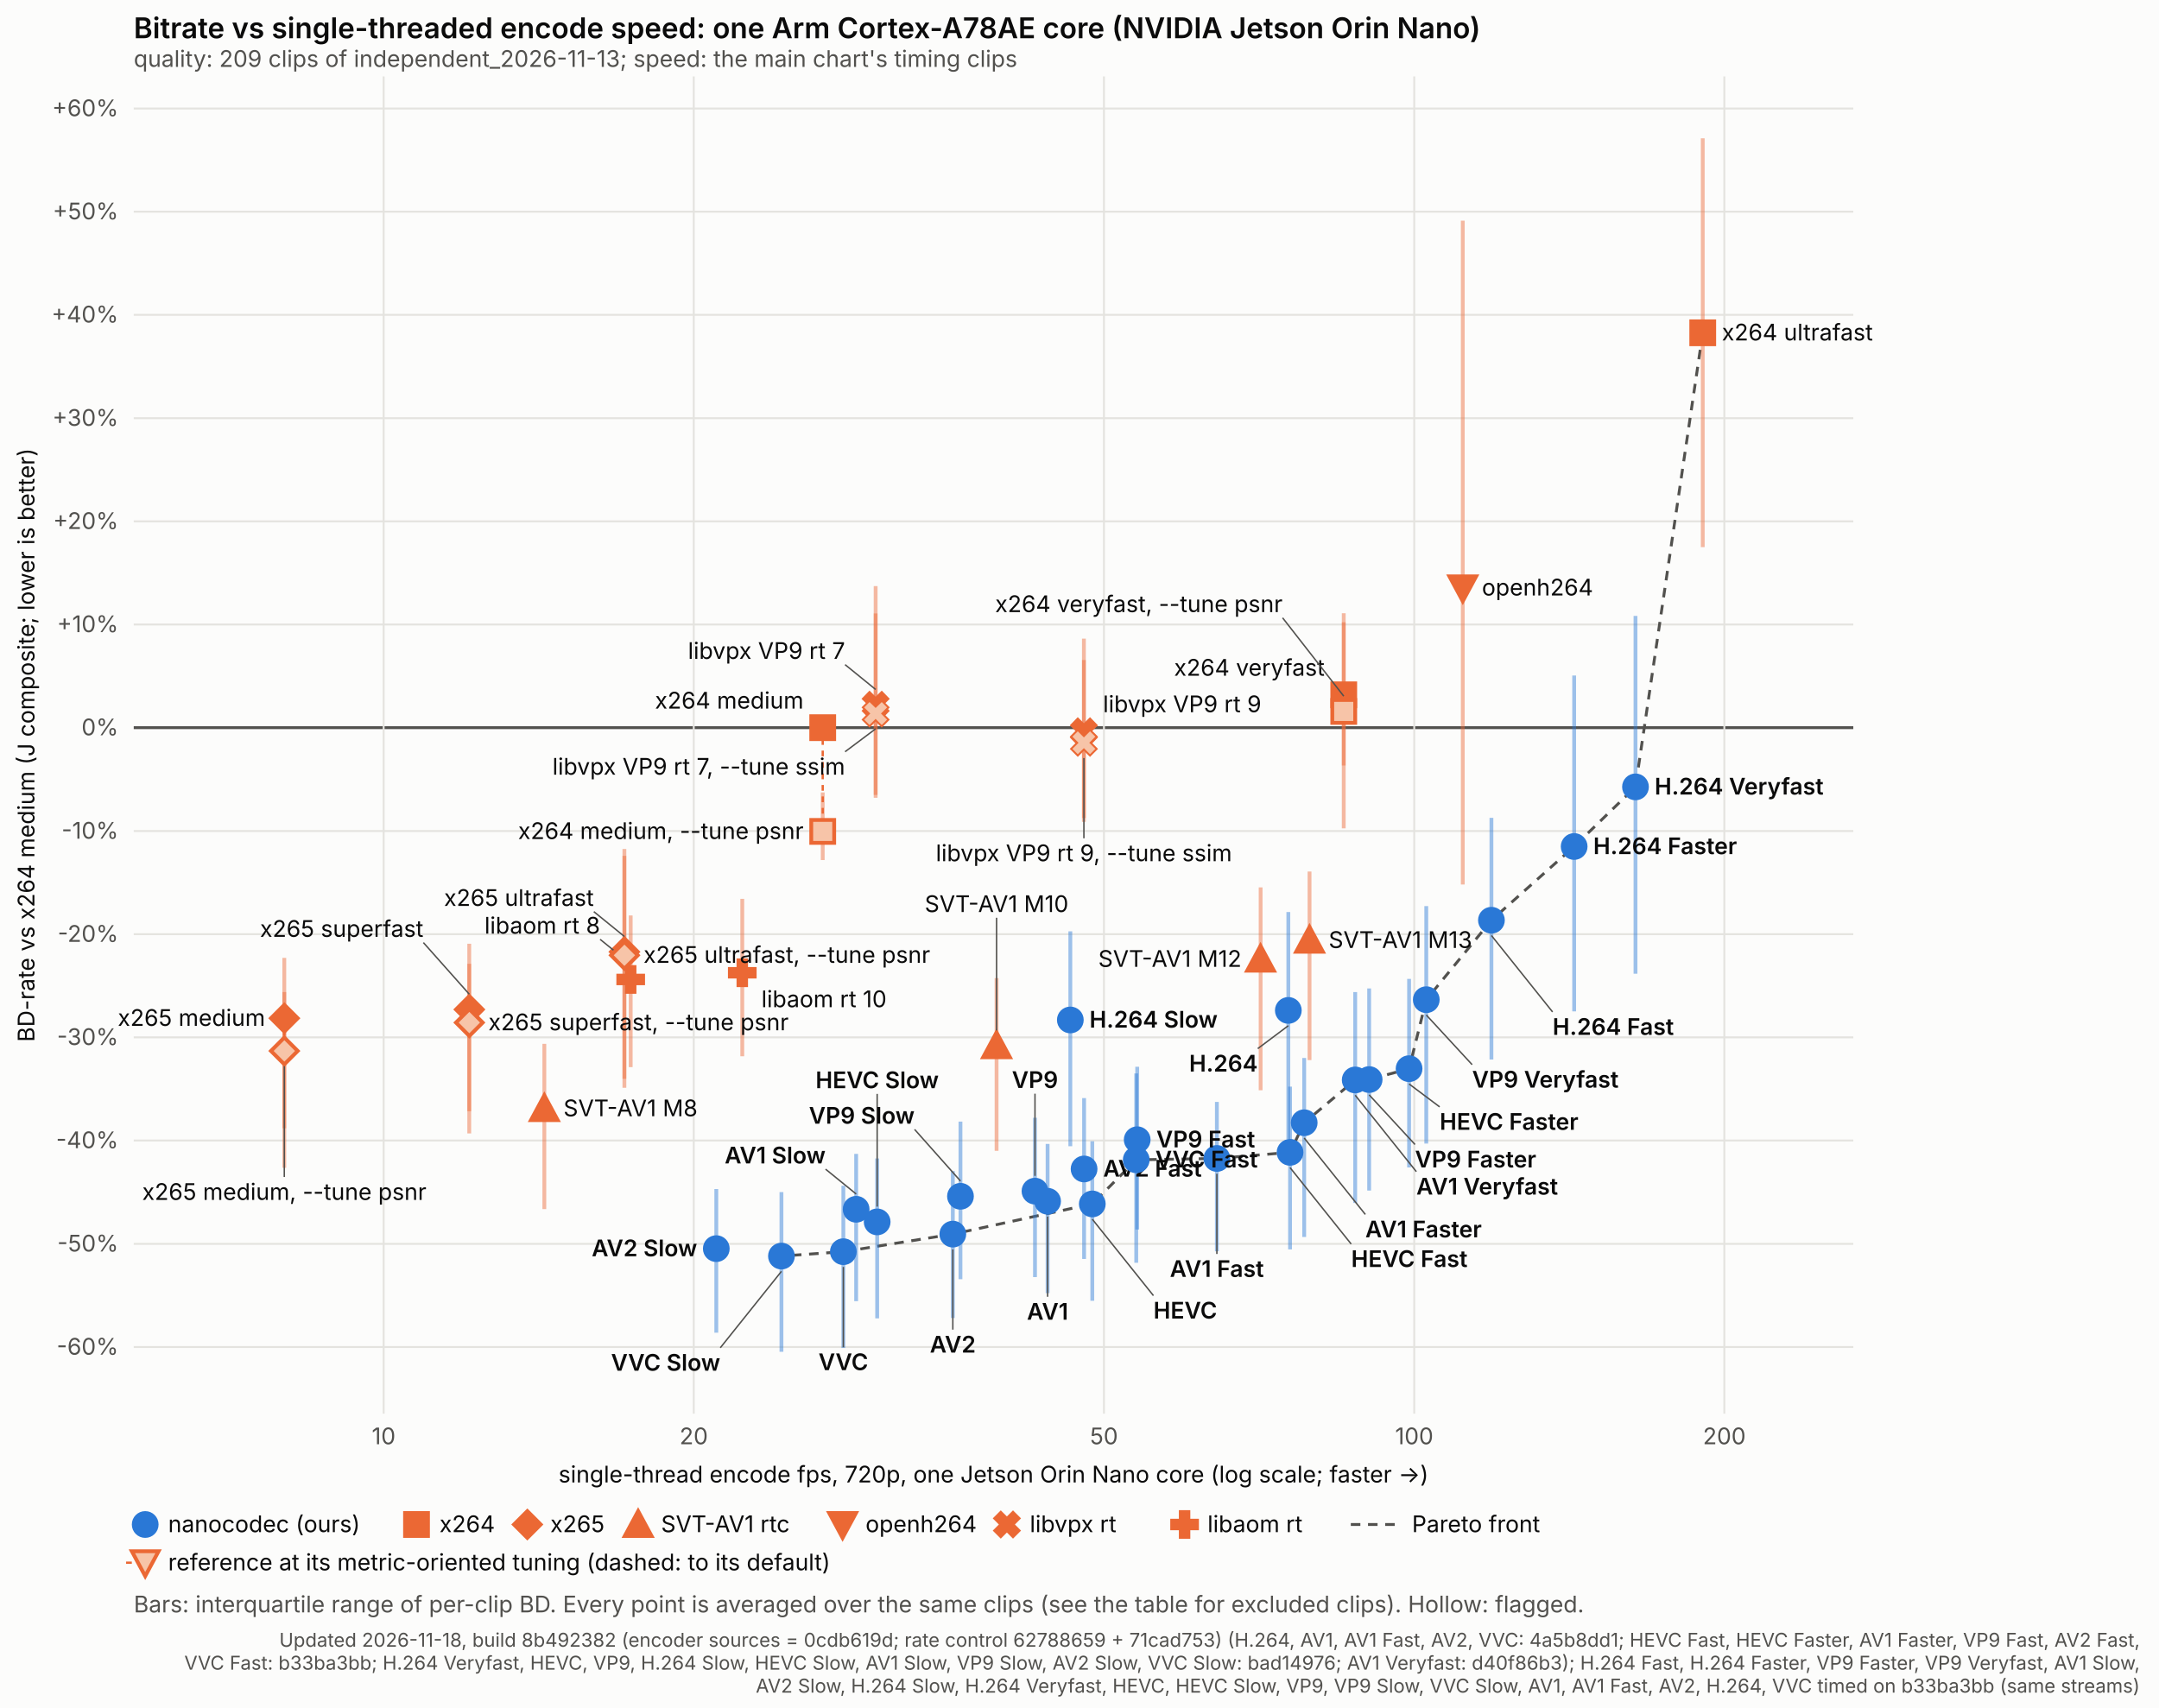
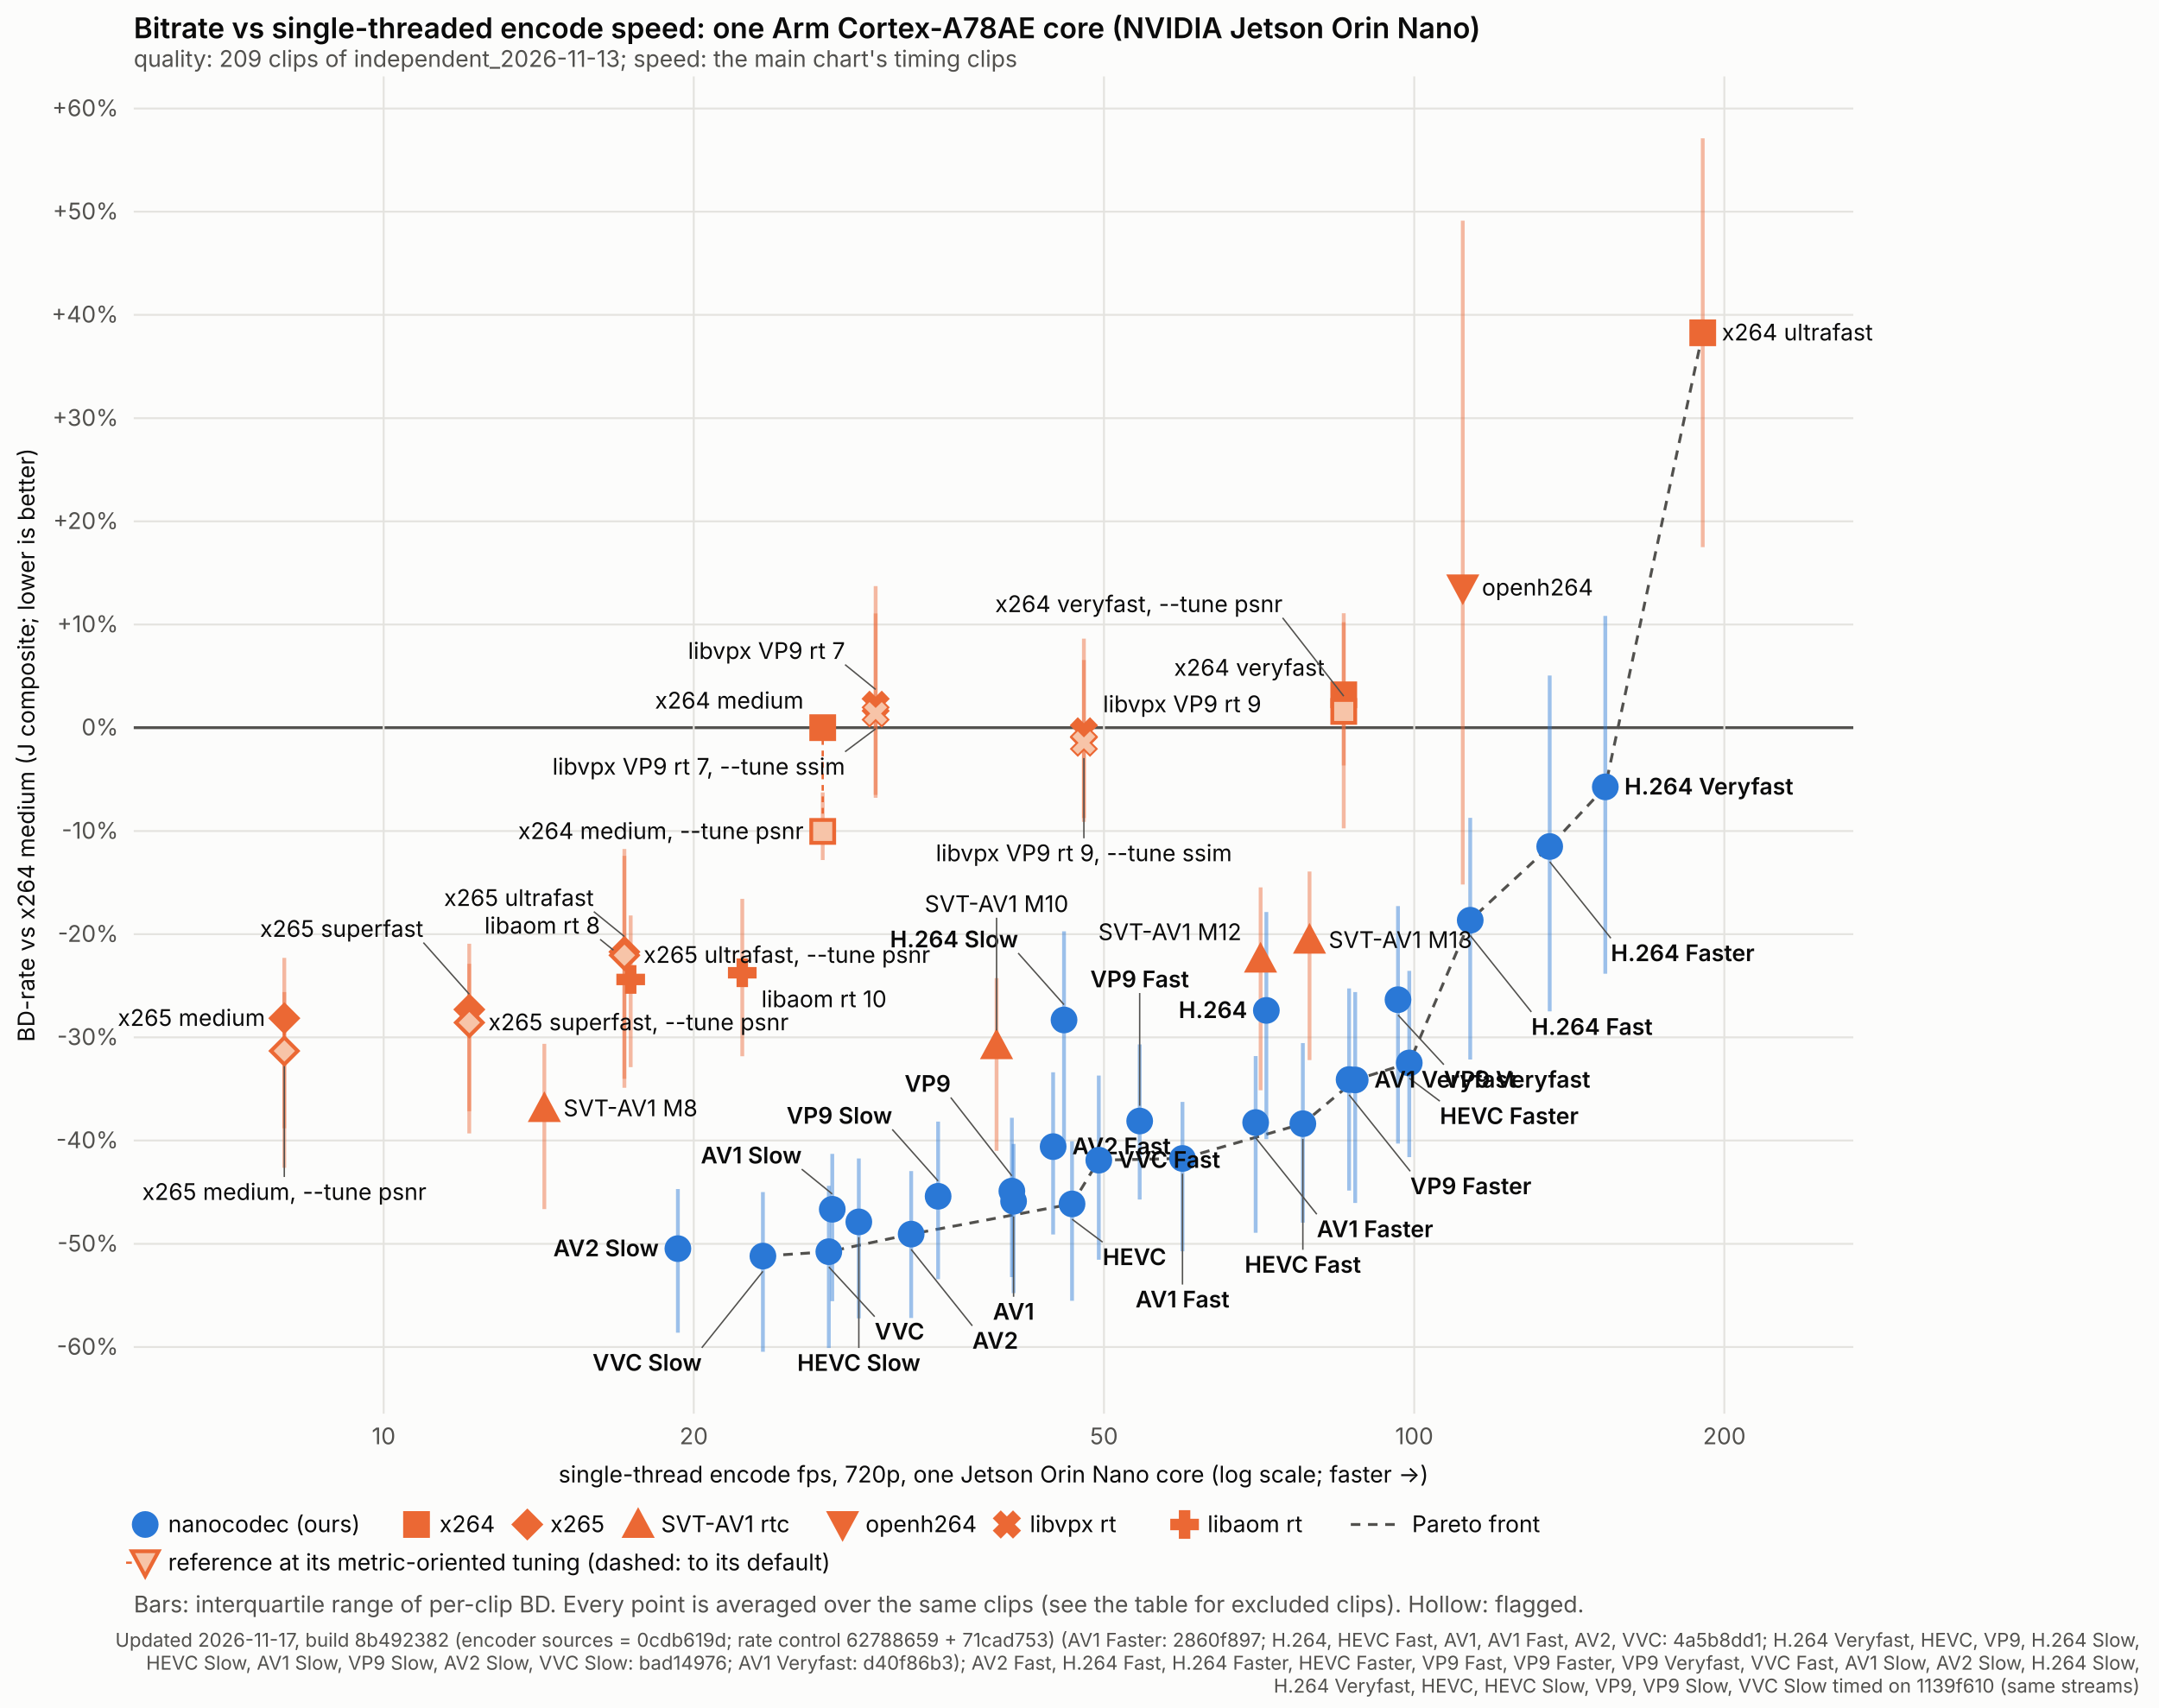
<svg xmlns="http://www.w3.org/2000/svg" viewBox="0 0 1130 894" width="1130" height="894" font-family="system-ui, -apple-system, Segoe UI, sans-serif" font-size="12">
  <rect width="1130" height="894" fill="#fcfcfb" />
  <text x="70" y="20" font-size="15" font-weight="600" fill="#0b0b0b">Bitrate vs single-threaded encode speed: one Arm Cortex-A78AE core (NVIDIA Jetson Orin Nano)</text>
  <text x="70" y="35" fill="#52514e">quality: 209 clips of independent_2026-11-13; speed: the main chart's timing clips</text>
  <line x1="70" x2="970" y1="705.1" y2="705.1" stroke="#e4e3df" stroke-width="1" />
  <text x="62" y="709.1" text-anchor="end" fill="#52514e">-60%</text>
  <line x1="70" x2="970" y1="651.1" y2="651.1" stroke="#e4e3df" stroke-width="1" />
  <text x="62" y="655.1" text-anchor="end" fill="#52514e">-50%</text>
  <line x1="70" x2="970" y1="597.0" y2="597.0" stroke="#e4e3df" stroke-width="1" />
  <text x="62" y="601.0" text-anchor="end" fill="#52514e">-40%</text>
  <line x1="70" x2="970" y1="543.0" y2="543.0" stroke="#e4e3df" stroke-width="1" />
  <text x="62" y="547.0" text-anchor="end" fill="#52514e">-30%</text>
  <line x1="70" x2="970" y1="489.0" y2="489.0" stroke="#e4e3df" stroke-width="1" />
  <text x="62" y="493.0" text-anchor="end" fill="#52514e">-20%</text>
  <line x1="70" x2="970" y1="435.0" y2="435.0" stroke="#e4e3df" stroke-width="1" />
  <text x="62" y="439.0" text-anchor="end" fill="#52514e">-10%</text>
  <line x1="70" x2="970" y1="380.9" y2="380.9" stroke="#52514e" stroke-width="1.5" />
  <text x="62" y="384.9" text-anchor="end" fill="#52514e">0%</text>
  <line x1="70" x2="970" y1="326.9" y2="326.9" stroke="#e4e3df" stroke-width="1" />
  <text x="62" y="330.9" text-anchor="end" fill="#52514e">+10%</text>
  <line x1="70" x2="970" y1="272.9" y2="272.9" stroke="#e4e3df" stroke-width="1" />
  <text x="62" y="276.9" text-anchor="end" fill="#52514e">+20%</text>
  <line x1="70" x2="970" y1="218.9" y2="218.9" stroke="#e4e3df" stroke-width="1" />
  <text x="62" y="222.9" text-anchor="end" fill="#52514e">+30%</text>
  <line x1="70" x2="970" y1="164.8" y2="164.8" stroke="#e4e3df" stroke-width="1" />
  <text x="62" y="168.8" text-anchor="end" fill="#52514e">+40%</text>
  <line x1="70" x2="970" y1="110.8" y2="110.8" stroke="#e4e3df" stroke-width="1" />
  <text x="62" y="114.8" text-anchor="end" fill="#52514e">+50%</text>
  <line x1="70" x2="970" y1="56.8" y2="56.8" stroke="#e4e3df" stroke-width="1" />
  <text x="62" y="60.8" text-anchor="end" fill="#52514e">+60%</text>
  <line x1="200.8" x2="200.8" y1="40" y2="740" stroke="#e4e3df" />
  <text x="200.8" y="756" text-anchor="middle" fill="#52514e">10</text>
  <line x1="363.1" x2="363.1" y1="40" y2="740" stroke="#e4e3df" />
  <text x="363.1" y="756" text-anchor="middle" fill="#52514e">20</text>
  <line x1="577.8" x2="577.8" y1="40" y2="740" stroke="#e4e3df" />
  <text x="577.8" y="756" text-anchor="middle" fill="#52514e">50</text>
  <line x1="740.2" x2="740.2" y1="40" y2="740" stroke="#e4e3df" />
  <text x="740.2" y="756" text-anchor="middle" fill="#52514e">100</text>
  <line x1="902.5" x2="902.5" y1="40" y2="740" stroke="#e4e3df" />
  <text x="902.5" y="756" text-anchor="middle" fill="#52514e">200</text>
  <text x="520.0" y="776" text-anchor="middle" fill="#0b0b0b">single-thread encode fps, 720p, one Jetson Orin Nano core (log scale; faster →)</text>
  <text transform="translate(18,390.0) rotate(-90)" text-anchor="middle" fill="#0b0b0b">BD-rate vs x264 medium (J composite; lower is better)</text>
-   <polyline points="891.2,174.2 856.0,411.9 823.9,443.1 780.6,481.7 746.5,523.3 737.5,559.4 716.6,565.1 709.3,565.3 682.6,587.7 675.2,603.2 636.9,606.4 594.7,607.1 571.7,630.2 498.7,646.0 441.4,655.2 409.0,657.5" fill="none" stroke="#52514e" stroke-width="1.5" stroke-dasharray="5 4" />
+   <polyline points="891.2,174.2 840.2,411.9 811.1,443.1 769.5,481.7 737.6,556.4 709.3,565.3 681.9,588.2 618.9,606.4 575.1,607.3 561.1,630.2 476.9,646.0 433.8,655.2 399.3,657.5" fill="none" stroke="#52514e" stroke-width="1.5" stroke-dasharray="5 4" />
  <line x1="703.3" y1="363.7" x2="703.3" y2="372.4" stroke="#eb6834" stroke-width="1.2" stroke-dasharray="3 3" />
  <line x1="430.6" y1="380.9" x2="430.6" y2="435.2" stroke="#eb6834" stroke-width="1.2" stroke-dasharray="3 3" />
  <line x1="326.8" y1="498.2" x2="326.8" y2="500.0" stroke="#eb6834" stroke-width="1.2" stroke-dasharray="3 3" />
  <line x1="245.6" y1="528.4" x2="245.6" y2="535.3" stroke="#eb6834" stroke-width="1.2" stroke-dasharray="3 3" />
  <line x1="148.8" y1="533.0" x2="148.8" y2="550.1" stroke="#eb6834" stroke-width="1.2" stroke-dasharray="3 3" />
  <line x1="458.3" y1="368.9" x2="458.3" y2="373.5" stroke="#eb6834" stroke-width="1.2" stroke-dasharray="3 3" />
  <line x1="567.3" y1="382.8" x2="567.3" y2="388.8" stroke="#eb6834" stroke-width="1.2" stroke-dasharray="3 3" />
  <line x1="430.6" x2="430.6" y1="380.9" y2="380.9" stroke="#eb6834" stroke-opacity="0.45" stroke-width="2" />
-   <line x1="560.2" x2="560.2" y1="600.0" y2="487.5" stroke="#2a78d6" stroke-opacity="0.45" stroke-width="2" />
-   <line x1="674.3" x2="674.3" y1="596.3" y2="477.4" stroke="#2a78d6" stroke-opacity="0.45" stroke-width="2" />
-   <line x1="780.6" x2="780.6" y1="554.6" y2="428.1" stroke="#2a78d6" stroke-opacity="0.45" stroke-width="2" />
-   <line x1="823.9" x2="823.9" y1="529.4" y2="353.6" stroke="#2a78d6" stroke-opacity="0.45" stroke-width="2" />
-   <line x1="856.0" x2="856.0" y1="509.7" y2="322.4" stroke="#2a78d6" stroke-opacity="0.45" stroke-width="2" />
-   <line x1="459.1" x2="459.1" y1="690.1" y2="606.4" stroke="#2a78d6" stroke-opacity="0.45" stroke-width="2" />
-   <line x1="571.7" x2="571.7" y1="680.9" y2="597.4" stroke="#2a78d6" stroke-opacity="0.45" stroke-width="2" />
-   <line x1="675.2" x2="675.2" y1="654.0" y2="568.8" stroke="#2a78d6" stroke-opacity="0.45" stroke-width="2" />
-   <line x1="737.5" x2="737.5" y1="611.1" y2="512.4" stroke="#2a78d6" stroke-opacity="0.45" stroke-width="2" />
-   <line x1="448.1" x2="448.1" y1="681.1" y2="604.0" stroke="#2a78d6" stroke-opacity="0.45" stroke-width="2" />
-   <line x1="548.3" x2="548.3" y1="676.9" y2="598.8" stroke="#2a78d6" stroke-opacity="0.45" stroke-width="2" />
-   <line x1="636.9" x2="636.9" y1="655.0" y2="576.8" stroke="#2a78d6" stroke-opacity="0.45" stroke-width="2" />
-   <line x1="682.6" x2="682.6" y1="647.5" y2="553.8" stroke="#2a78d6" stroke-opacity="0.45" stroke-width="2" />
+   <line x1="556.9" x2="556.9" y1="600.0" y2="487.5" stroke="#2a78d6" stroke-opacity="0.45" stroke-width="2" />
+   <line x1="662.8" x2="662.8" y1="596.3" y2="477.4" stroke="#2a78d6" stroke-opacity="0.45" stroke-width="2" />
+   <line x1="769.5" x2="769.5" y1="554.6" y2="428.1" stroke="#2a78d6" stroke-opacity="0.45" stroke-width="2" />
+   <line x1="811.1" x2="811.1" y1="529.4" y2="353.6" stroke="#2a78d6" stroke-opacity="0.45" stroke-width="2" />
+   <line x1="840.2" x2="840.2" y1="509.7" y2="322.4" stroke="#2a78d6" stroke-opacity="0.45" stroke-width="2" />
+   <line x1="449.5" x2="449.5" y1="690.1" y2="606.4" stroke="#2a78d6" stroke-opacity="0.45" stroke-width="2" />
+   <line x1="561.1" x2="561.1" y1="680.9" y2="597.4" stroke="#2a78d6" stroke-opacity="0.45" stroke-width="2" />
+   <line x1="681.9" x2="681.9" y1="640.0" y2="546.0" stroke="#2a78d6" stroke-opacity="0.45" stroke-width="2" />
+   <line x1="737.6" x2="737.6" y1="605.7" y2="508.2" stroke="#2a78d6" stroke-opacity="0.45" stroke-width="2" />
+   <line x1="435.6" x2="435.6" y1="681.1" y2="604.0" stroke="#2a78d6" stroke-opacity="0.45" stroke-width="2" />
+   <line x1="530.5" x2="530.5" y1="676.9" y2="598.8" stroke="#2a78d6" stroke-opacity="0.45" stroke-width="2" />
+   <line x1="618.9" x2="618.9" y1="655.0" y2="576.8" stroke="#2a78d6" stroke-opacity="0.45" stroke-width="2" />
+   <line x1="657.2" x2="657.2" y1="645.3" y2="552.8" stroke="#2a78d6" stroke-opacity="0.45" stroke-width="2" />
  <line x1="709.3" x2="709.3" y1="629.7" y2="519.3" stroke="#2a78d6" stroke-opacity="0.45" stroke-width="2" />
-   <line x1="502.7" x2="502.7" y1="669.6" y2="587.1" stroke="#2a78d6" stroke-opacity="0.45" stroke-width="2" />
-   <line x1="541.7" x2="541.7" y1="668.5" y2="585.1" stroke="#2a78d6" stroke-opacity="0.45" stroke-width="2" />
-   <line x1="595.2" x2="595.2" y1="643.6" y2="558.4" stroke="#2a78d6" stroke-opacity="0.45" stroke-width="2" />
-   <line x1="716.6" x2="716.6" y1="623.2" y2="517.4" stroke="#2a78d6" stroke-opacity="0.45" stroke-width="2" />
-   <line x1="746.5" x2="746.5" y1="598.6" y2="474.3" stroke="#2a78d6" stroke-opacity="0.45" stroke-width="2" />
-   <line x1="374.9" x2="374.9" y1="697.6" y2="622.4" stroke="#2a78d6" stroke-opacity="0.45" stroke-width="2" />
-   <line x1="498.7" x2="498.7" y1="689.9" y2="613.0" stroke="#2a78d6" stroke-opacity="0.45" stroke-width="2" />
-   <line x1="567.4" x2="567.4" y1="659.0" y2="574.8" stroke="#2a78d6" stroke-opacity="0.45" stroke-width="2" />
-   <line x1="409.0" x2="409.0" y1="707.6" y2="624.0" stroke="#2a78d6" stroke-opacity="0.45" stroke-width="2" />
-   <line x1="441.4" x2="441.4" y1="705.6" y2="620.7" stroke="#2a78d6" stroke-opacity="0.45" stroke-width="2" />
-   <line x1="594.7" x2="594.7" y1="661.0" y2="561.9" stroke="#2a78d6" stroke-opacity="0.45" stroke-width="2" />
+   <line x1="491.0" x2="491.0" y1="669.6" y2="587.1" stroke="#2a78d6" stroke-opacity="0.45" stroke-width="2" />
+   <line x1="529.6" x2="529.6" y1="668.5" y2="585.1" stroke="#2a78d6" stroke-opacity="0.45" stroke-width="2" />
+   <line x1="596.5" x2="596.5" y1="627.9" y2="546.7" stroke="#2a78d6" stroke-opacity="0.45" stroke-width="2" />
+   <line x1="706.1" x2="706.1" y1="623.2" y2="517.4" stroke="#2a78d6" stroke-opacity="0.45" stroke-width="2" />
+   <line x1="731.7" x2="731.7" y1="598.6" y2="474.3" stroke="#2a78d6" stroke-opacity="0.45" stroke-width="2" />
+   <line x1="354.8" x2="354.8" y1="697.6" y2="622.4" stroke="#2a78d6" stroke-opacity="0.45" stroke-width="2" />
+   <line x1="476.9" x2="476.9" y1="689.9" y2="613.0" stroke="#2a78d6" stroke-opacity="0.45" stroke-width="2" />
+   <line x1="551.2" x2="551.2" y1="646.2" y2="561.3" stroke="#2a78d6" stroke-opacity="0.45" stroke-width="2" />
+   <line x1="399.3" x2="399.3" y1="707.6" y2="624.0" stroke="#2a78d6" stroke-opacity="0.45" stroke-width="2" />
+   <line x1="433.8" x2="433.8" y1="705.6" y2="620.7" stroke="#2a78d6" stroke-opacity="0.45" stroke-width="2" />
+   <line x1="575.1" x2="575.1" y1="659.4" y2="563.0" stroke="#2a78d6" stroke-opacity="0.45" stroke-width="2" />
  <line x1="765.6" x2="765.6" y1="463.0" y2="115.5" stroke="#eb6834" stroke-opacity="0.45" stroke-width="2" />
  <line x1="891.2" x2="891.2" y1="286.4" y2="72.4" stroke="#eb6834" stroke-opacity="0.45" stroke-width="2" />
  <line x1="703.3" x2="703.3" y1="400.7" y2="325.7" stroke="#eb6834" stroke-opacity="0.45" stroke-width="2" />
  <line x1="326.8" x2="326.8" y1="564.7" y2="444.4" stroke="#eb6834" stroke-opacity="0.45" stroke-width="2" />
  <line x1="245.6" x2="245.6" y1="581.7" y2="494.0" stroke="#eb6834" stroke-opacity="0.45" stroke-width="2" />
  <line x1="148.8" x2="148.8" y1="590.6" y2="501.4" stroke="#eb6834" stroke-opacity="0.45" stroke-width="2" />
  <line x1="284.9" x2="284.9" y1="632.9" y2="546.4" stroke="#eb6834" stroke-opacity="0.45" stroke-width="2" />
  <line x1="521.6" x2="521.6" y1="602.4" y2="512.0" stroke="#eb6834" stroke-opacity="0.45" stroke-width="2" />
  <line x1="659.8" x2="659.8" y1="570.7" y2="464.5" stroke="#eb6834" stroke-opacity="0.45" stroke-width="2" />
  <line x1="685.4" x2="685.4" y1="554.9" y2="456.2" stroke="#eb6834" stroke-opacity="0.45" stroke-width="2" />
  <line x1="458.3" x2="458.3" y1="417.6" y2="306.8" stroke="#eb6834" stroke-opacity="0.45" stroke-width="2" />
  <line x1="567.3" x2="567.3" y1="428.2" y2="334.3" stroke="#eb6834" stroke-opacity="0.45" stroke-width="2" />
  <line x1="330.1" x2="330.1" y1="558.6" y2="479.2" stroke="#eb6834" stroke-opacity="0.45" stroke-width="2" />
  <line x1="388.5" x2="388.5" y1="552.9" y2="470.5" stroke="#eb6834" stroke-opacity="0.45" stroke-width="2" />
  <line x1="703.3" x2="703.3" y1="433.6" y2="321.0" stroke="#eb6834" stroke-opacity="0.45" stroke-width="2" />
  <line x1="430.6" x2="430.6" y1="450.2" y2="414.8" stroke="#eb6834" stroke-opacity="0.45" stroke-width="2" />
  <line x1="326.8" x2="326.8" y1="569.4" y2="448.0" stroke="#eb6834" stroke-opacity="0.45" stroke-width="2" />
  <line x1="245.6" x2="245.6" y1="593.3" y2="504.5" stroke="#eb6834" stroke-opacity="0.45" stroke-width="2" />
  <line x1="148.8" x2="148.8" y1="611.3" y2="519.3" stroke="#eb6834" stroke-opacity="0.45" stroke-width="2" />
  <line x1="458.3" x2="458.3" y1="416.1" y2="321.1" stroke="#eb6834" stroke-opacity="0.45" stroke-width="2" />
  <line x1="567.3" x2="567.3" y1="430.2" y2="345.5" stroke="#eb6834" stroke-opacity="0.45" stroke-width="2" />
  <g>
    <rect x="424.6" y="374.9" width="12" height="12" fill="#eb6834" stroke="#eb6834" stroke-width="2" />
  </g>
  <text x="420.6" y="370.9" text-anchor="end" fill="#0b0b0b">x264 medium</text>
  <g>
-     <circle cx="560.2" cy="533.9" r="6" fill="#2a78d6" stroke="#2a78d6" stroke-width="2" />
-   </g>
-   <text x="570.2" y="537.9" text-anchor="start" fill="#0b0b0b" font-weight="600">H.264 Slow</text>
-   <g>
-     <circle cx="674.3" cy="528.9" r="6" fill="#2a78d6" stroke="#2a78d6" stroke-width="2" />
-   </g>
-   <line x1="674.3" y1="536.9" x2="658.3" y2="548.9" stroke="#52514e" stroke-width="0.75" />
-   <text x="658.3" y="560.9" text-anchor="end" fill="#0b0b0b" font-weight="600">H.264</text>
-   <g>
-     <circle cx="780.6" cy="481.7" r="6" fill="#2a78d6" stroke="#2a78d6" stroke-width="2" />
-   </g>
-   <line x1="780.6" y1="489.7" x2="812.6" y2="529.7" stroke="#52514e" stroke-width="0.75" />
-   <text x="812.6" y="541.7" text-anchor="start" fill="#0b0b0b" font-weight="600">H.264 Fast</text>
-   <g>
-     <circle cx="823.9" cy="443.1" r="6" fill="#2a78d6" stroke="#2a78d6" stroke-width="2" />
-   </g>
-   <text x="833.9" y="447.1" text-anchor="start" fill="#0b0b0b" font-weight="600">H.264 Faster</text>
-   <g>
-     <circle cx="856.0" cy="411.9" r="6" fill="#2a78d6" stroke="#2a78d6" stroke-width="2" />
-   </g>
-   <text x="866.0" y="415.9" text-anchor="start" fill="#0b0b0b" font-weight="600">H.264 Veryfast</text>
-   <g>
-     <circle cx="459.1" cy="639.6" r="6" fill="#2a78d6" stroke="#2a78d6" stroke-width="2" />
-   </g>
-   <line x1="459.1" y1="631.6" x2="459.1" y2="572.6" stroke="#52514e" stroke-width="0.75" />
-   <text x="459.1" y="569.6" text-anchor="middle" fill="#0b0b0b" font-weight="600">HEVC Slow</text>
-   <g>
-     <circle cx="571.7" cy="630.2" r="6" fill="#2a78d6" stroke="#2a78d6" stroke-width="2" />
-   </g>
-   <line x1="571.7" y1="638.2" x2="603.7" y2="678.2" stroke="#52514e" stroke-width="0.75" />
-   <text x="603.7" y="690.2" text-anchor="start" fill="#0b0b0b" font-weight="600">HEVC</text>
-   <g>
-     <circle cx="675.2" cy="603.2" r="6" fill="#2a78d6" stroke="#2a78d6" stroke-width="2" />
-   </g>
-   <line x1="675.2" y1="611.2" x2="707.2" y2="651.2" stroke="#52514e" stroke-width="0.75" />
-   <text x="707.2" y="663.2" text-anchor="start" fill="#0b0b0b" font-weight="600">HEVC Fast</text>
-   <g>
-     <circle cx="737.5" cy="559.4" r="6" fill="#2a78d6" stroke="#2a78d6" stroke-width="2" />
-   </g>
-   <line x1="737.5" y1="567.4" x2="753.5" y2="579.4" stroke="#52514e" stroke-width="0.75" />
-   <text x="753.5" y="591.4" text-anchor="start" fill="#0b0b0b" font-weight="600">HEVC Faster</text>
-   <g>
-     <circle cx="448.1" cy="633.0" r="6" fill="#2a78d6" stroke="#2a78d6" stroke-width="2" />
-   </g>
-   <line x1="448.1" y1="625.0" x2="432.1" y2="612.0" stroke="#52514e" stroke-width="0.75" />
-   <text x="432.1" y="609.0" text-anchor="end" fill="#0b0b0b" font-weight="600">AV1 Slow</text>
-   <g>
-     <circle cx="548.3" cy="628.8" r="6" fill="#2a78d6" stroke="#2a78d6" stroke-width="2" />
-   </g>
-   <line x1="548.3" y1="636.8" x2="548.3" y2="678.8" stroke="#52514e" stroke-width="0.75" />
-   <text x="548.3" y="690.8" text-anchor="middle" fill="#0b0b0b" font-weight="600">AV1</text>
-   <g>
-     <circle cx="636.9" cy="606.4" r="6" fill="#2a78d6" stroke="#2a78d6" stroke-width="2" />
-   </g>
-   <line x1="636.9" y1="614.4" x2="636.9" y2="656.4" stroke="#52514e" stroke-width="0.75" />
-   <text x="636.9" y="668.4" text-anchor="middle" fill="#0b0b0b" font-weight="600">AV1 Fast</text>
-   <g>
-     <circle cx="682.6" cy="587.7" r="6" fill="#2a78d6" stroke="#2a78d6" stroke-width="2" />
-   </g>
-   <line x1="682.6" y1="595.7" x2="714.6" y2="635.7" stroke="#52514e" stroke-width="0.75" />
-   <text x="714.6" y="647.7" text-anchor="start" fill="#0b0b0b" font-weight="600">AV1 Faster</text>
+     <circle cx="556.9" cy="533.9" r="6" fill="#2a78d6" stroke="#2a78d6" stroke-width="2" />
+   </g>
+   <line x1="556.9" y1="525.9" x2="532.9" y2="498.9" stroke="#52514e" stroke-width="0.75" />
+   <text x="532.9" y="495.9" text-anchor="end" fill="#0b0b0b" font-weight="600">H.264 Slow</text>
+   <g>
+     <circle cx="662.8" cy="528.9" r="6" fill="#2a78d6" stroke="#2a78d6" stroke-width="2" />
+   </g>
+   <text x="652.8" y="532.9" text-anchor="end" fill="#0b0b0b" font-weight="600">H.264</text>
+   <g>
+     <circle cx="769.5" cy="481.7" r="6" fill="#2a78d6" stroke="#2a78d6" stroke-width="2" />
+   </g>
+   <line x1="769.5" y1="489.7" x2="801.5" y2="529.7" stroke="#52514e" stroke-width="0.75" />
+   <text x="801.5" y="541.7" text-anchor="start" fill="#0b0b0b" font-weight="600">H.264 Fast</text>
+   <g>
+     <circle cx="811.1" cy="443.1" r="6" fill="#2a78d6" stroke="#2a78d6" stroke-width="2" />
+   </g>
+   <line x1="811.1" y1="451.1" x2="843.1" y2="491.1" stroke="#52514e" stroke-width="0.75" />
+   <text x="843.1" y="503.1" text-anchor="start" fill="#0b0b0b" font-weight="600">H.264 Faster</text>
+   <g>
+     <circle cx="840.2" cy="411.9" r="6" fill="#2a78d6" stroke="#2a78d6" stroke-width="2" />
+   </g>
+   <text x="850.2" y="415.9" text-anchor="start" fill="#0b0b0b" font-weight="600">H.264 Veryfast</text>
+   <g>
+     <circle cx="449.5" cy="639.6" r="6" fill="#2a78d6" stroke="#2a78d6" stroke-width="2" />
+   </g>
+   <line x1="449.5" y1="647.6" x2="449.5" y2="705.6" stroke="#52514e" stroke-width="0.75" />
+   <text x="449.5" y="717.6" text-anchor="middle" fill="#0b0b0b" font-weight="600">HEVC Slow</text>
+   <g>
+     <circle cx="561.1" cy="630.2" r="6" fill="#2a78d6" stroke="#2a78d6" stroke-width="2" />
+   </g>
+   <line x1="561.1" y1="638.2" x2="577.1" y2="650.2" stroke="#52514e" stroke-width="0.75" />
+   <text x="577.1" y="662.2" text-anchor="start" fill="#0b0b0b" font-weight="600">HEVC</text>
+   <g>
+     <circle cx="681.9" cy="588.2" r="6" fill="#2a78d6" stroke="#2a78d6" stroke-width="2" />
+   </g>
+   <line x1="681.9" y1="596.2" x2="681.9" y2="654.2" stroke="#52514e" stroke-width="0.75" />
+   <text x="681.9" y="666.2" text-anchor="middle" fill="#0b0b0b" font-weight="600">HEVC Fast</text>
+   <g>
+     <circle cx="737.6" cy="556.4" r="6" fill="#2a78d6" stroke="#2a78d6" stroke-width="2" />
+   </g>
+   <line x1="737.6" y1="564.4" x2="753.6" y2="576.4" stroke="#52514e" stroke-width="0.75" />
+   <text x="753.6" y="588.4" text-anchor="start" fill="#0b0b0b" font-weight="600">HEVC Faster</text>
+   <g>
+     <circle cx="435.6" cy="633.0" r="6" fill="#2a78d6" stroke="#2a78d6" stroke-width="2" />
+   </g>
+   <line x1="435.6" y1="625.0" x2="419.6" y2="612.0" stroke="#52514e" stroke-width="0.75" />
+   <text x="419.6" y="609.0" text-anchor="end" fill="#0b0b0b" font-weight="600">AV1 Slow</text>
+   <g>
+     <circle cx="530.5" cy="628.8" r="6" fill="#2a78d6" stroke="#2a78d6" stroke-width="2" />
+   </g>
+   <line x1="530.5" y1="636.8" x2="530.5" y2="678.8" stroke="#52514e" stroke-width="0.75" />
+   <text x="530.5" y="690.8" text-anchor="middle" fill="#0b0b0b" font-weight="600">AV1</text>
+   <g>
+     <circle cx="618.9" cy="606.4" r="6" fill="#2a78d6" stroke="#2a78d6" stroke-width="2" />
+   </g>
+   <line x1="618.9" y1="614.4" x2="618.9" y2="672.4" stroke="#52514e" stroke-width="0.75" />
+   <text x="618.9" y="684.4" text-anchor="middle" fill="#0b0b0b" font-weight="600">AV1 Fast</text>
+   <g>
+     <circle cx="657.2" cy="587.6" r="6" fill="#2a78d6" stroke="#2a78d6" stroke-width="2" />
+   </g>
+   <line x1="657.2" y1="595.6" x2="689.2" y2="635.6" stroke="#52514e" stroke-width="0.75" />
+   <text x="689.2" y="647.6" text-anchor="start" fill="#0b0b0b" font-weight="600">AV1 Faster</text>
  <g>
    <circle cx="709.3" cy="565.3" r="6" fill="#2a78d6" stroke="#2a78d6" stroke-width="2" />
  </g>
-   <line x1="709.3" y1="573.3" x2="741.3" y2="613.3" stroke="#52514e" stroke-width="0.75" />
-   <text x="741.3" y="625.3" text-anchor="start" fill="#0b0b0b" font-weight="600">AV1 Veryfast</text>
-   <g>
-     <circle cx="502.7" cy="626.2" r="6" fill="#2a78d6" stroke="#2a78d6" stroke-width="2" />
-   </g>
-   <line x1="502.7" y1="618.2" x2="478.7" y2="591.2" stroke="#52514e" stroke-width="0.75" />
-   <text x="478.7" y="588.2" text-anchor="end" fill="#0b0b0b" font-weight="600">VP9 Slow</text>
-   <g>
-     <circle cx="541.7" cy="623.5" r="6" fill="#2a78d6" stroke="#2a78d6" stroke-width="2" />
-   </g>
-   <line x1="541.7" y1="615.5" x2="541.7" y2="572.5" stroke="#52514e" stroke-width="0.75" />
-   <text x="541.7" y="569.5" text-anchor="middle" fill="#0b0b0b" font-weight="600">VP9</text>
-   <g>
-     <circle cx="595.2" cy="596.6" r="6" fill="#2a78d6" stroke="#2a78d6" stroke-width="2" />
-   </g>
-   <text x="605.2" y="600.6" text-anchor="start" fill="#0b0b0b" font-weight="600">VP9 Fast</text>
-   <g>
-     <circle cx="716.6" cy="565.1" r="6" fill="#2a78d6" stroke="#2a78d6" stroke-width="2" />
-   </g>
-   <line x1="716.6" y1="573.1" x2="740.6" y2="599.1" stroke="#52514e" stroke-width="0.75" />
-   <text x="740.6" y="611.1" text-anchor="start" fill="#0b0b0b" font-weight="600">VP9 Faster</text>
-   <g>
-     <circle cx="746.5" cy="523.3" r="6" fill="#2a78d6" stroke="#2a78d6" stroke-width="2" />
-   </g>
-   <line x1="746.5" y1="531.3" x2="770.5" y2="557.3" stroke="#52514e" stroke-width="0.75" />
-   <text x="770.5" y="569.3" text-anchor="start" fill="#0b0b0b" font-weight="600">VP9 Veryfast</text>
-   <g>
-     <circle cx="374.9" cy="653.6" r="6" fill="#2a78d6" stroke="#2a78d6" stroke-width="2" />
-   </g>
-   <text x="364.9" y="657.6" text-anchor="end" fill="#0b0b0b" font-weight="600">AV2 Slow</text>
-   <g>
-     <circle cx="498.7" cy="646.0" r="6" fill="#2a78d6" stroke="#2a78d6" stroke-width="2" />
-   </g>
-   <line x1="498.7" y1="654.0" x2="498.7" y2="696.0" stroke="#52514e" stroke-width="0.75" />
-   <text x="498.7" y="708.0" text-anchor="middle" fill="#0b0b0b" font-weight="600">AV2</text>
-   <g>
-     <circle cx="567.4" cy="611.9" r="6" fill="#2a78d6" stroke="#2a78d6" stroke-width="2" />
-   </g>
-   <text x="577.4" y="615.9" text-anchor="start" fill="#0b0b0b" font-weight="600">AV2 Fast</text>
-   <g>
-     <circle cx="409.0" cy="657.5" r="6" fill="#2a78d6" stroke="#2a78d6" stroke-width="2" />
-   </g>
-   <line x1="409.0" y1="665.5" x2="377.0" y2="705.5" stroke="#52514e" stroke-width="0.75" />
-   <text x="377.0" y="717.5" text-anchor="end" fill="#0b0b0b" font-weight="600">VVC Slow</text>
-   <g>
-     <circle cx="441.4" cy="655.2" r="6" fill="#2a78d6" stroke="#2a78d6" stroke-width="2" />
-   </g>
-   <line x1="441.4" y1="663.2" x2="441.4" y2="705.2" stroke="#52514e" stroke-width="0.75" />
-   <text x="441.4" y="717.2" text-anchor="middle" fill="#0b0b0b" font-weight="600">VVC</text>
-   <g>
-     <circle cx="594.7" cy="607.1" r="6" fill="#2a78d6" stroke="#2a78d6" stroke-width="2" />
-   </g>
-   <text x="604.7" y="611.1" text-anchor="start" fill="#0b0b0b" font-weight="600">VVC Fast</text>
+   <text x="719.3" y="569.3" text-anchor="start" fill="#0b0b0b" font-weight="600">AV1 Veryfast</text>
+   <g>
+     <circle cx="491.0" cy="626.2" r="6" fill="#2a78d6" stroke="#2a78d6" stroke-width="2" />
+   </g>
+   <line x1="491.0" y1="618.2" x2="467.0" y2="591.2" stroke="#52514e" stroke-width="0.75" />
+   <text x="467.0" y="588.2" text-anchor="end" fill="#0b0b0b" font-weight="600">VP9 Slow</text>
+   <g>
+     <circle cx="529.6" cy="623.5" r="6" fill="#2a78d6" stroke="#2a78d6" stroke-width="2" />
+   </g>
+   <line x1="529.6" y1="615.5" x2="497.6" y2="574.5" stroke="#52514e" stroke-width="0.75" />
+   <text x="497.6" y="571.5" text-anchor="end" fill="#0b0b0b" font-weight="600">VP9</text>
+   <g>
+     <circle cx="596.5" cy="586.8" r="6" fill="#2a78d6" stroke="#2a78d6" stroke-width="2" />
+   </g>
+   <line x1="596.5" y1="578.8" x2="596.5" y2="519.8" stroke="#52514e" stroke-width="0.75" />
+   <text x="596.5" y="516.8" text-anchor="middle" fill="#0b0b0b" font-weight="600">VP9 Fast</text>
+   <g>
+     <circle cx="706.1" cy="565.1" r="6" fill="#2a78d6" stroke="#2a78d6" stroke-width="2" />
+   </g>
+   <line x1="706.1" y1="573.1" x2="738.1" y2="613.1" stroke="#52514e" stroke-width="0.75" />
+   <text x="738.1" y="625.1" text-anchor="start" fill="#0b0b0b" font-weight="600">VP9 Faster</text>
+   <g>
+     <circle cx="731.7" cy="523.3" r="6" fill="#2a78d6" stroke="#2a78d6" stroke-width="2" />
+   </g>
+   <line x1="731.7" y1="531.3" x2="755.7" y2="557.3" stroke="#52514e" stroke-width="0.75" />
+   <text x="755.7" y="569.3" text-anchor="start" fill="#0b0b0b" font-weight="600">VP9 Veryfast</text>
+   <g>
+     <circle cx="354.8" cy="653.6" r="6" fill="#2a78d6" stroke="#2a78d6" stroke-width="2" />
+   </g>
+   <text x="344.8" y="657.6" text-anchor="end" fill="#0b0b0b" font-weight="600">AV2 Slow</text>
+   <g>
+     <circle cx="476.9" cy="646.0" r="6" fill="#2a78d6" stroke="#2a78d6" stroke-width="2" />
+   </g>
+   <line x1="476.9" y1="654.0" x2="508.9" y2="694.0" stroke="#52514e" stroke-width="0.75" />
+   <text x="508.9" y="706.0" text-anchor="start" fill="#0b0b0b" font-weight="600">AV2</text>
+   <g>
+     <circle cx="551.2" cy="600.2" r="6" fill="#2a78d6" stroke="#2a78d6" stroke-width="2" />
+   </g>
+   <text x="561.2" y="604.2" text-anchor="start" fill="#0b0b0b" font-weight="600">AV2 Fast</text>
+   <g>
+     <circle cx="399.3" cy="657.5" r="6" fill="#2a78d6" stroke="#2a78d6" stroke-width="2" />
+   </g>
+   <line x1="399.3" y1="665.5" x2="367.3" y2="705.5" stroke="#52514e" stroke-width="0.75" />
+   <text x="367.3" y="717.5" text-anchor="end" fill="#0b0b0b" font-weight="600">VVC Slow</text>
+   <g>
+     <circle cx="433.8" cy="655.2" r="6" fill="#2a78d6" stroke="#2a78d6" stroke-width="2" />
+   </g>
+   <line x1="433.8" y1="663.2" x2="457.8" y2="689.2" stroke="#52514e" stroke-width="0.75" />
+   <text x="457.8" y="701.2" text-anchor="start" fill="#0b0b0b" font-weight="600">VVC</text>
+   <g>
+     <circle cx="575.1" cy="607.3" r="6" fill="#2a78d6" stroke="#2a78d6" stroke-width="2" />
+   </g>
+   <text x="585.1" y="611.3" text-anchor="start" fill="#0b0b0b" font-weight="600">VVC Fast</text>
  <g>
    <polygon points="765.601,314.689 772.601,301.689 758.601,301.689" fill="#eb6834" stroke="#eb6834" stroke-width="2" />
  </g>
  <text x="775.6" y="311.7" text-anchor="start" fill="#0b0b0b">openh264</text>
  <g>
    <rect x="885.2" y="168.2" width="12" height="12" fill="#eb6834" stroke="#eb6834" stroke-width="2" />
  </g>
  <text x="901.2" y="178.2" text-anchor="start" fill="#0b0b0b">x264 ultrafast</text>
  <g>
    <rect x="697.3" y="357.7" width="12" height="12" fill="#eb6834" stroke="#eb6834" stroke-width="2" />
  </g>
  <text x="693.3" y="353.7" text-anchor="end" fill="#0b0b0b">x264 veryfast</text>
  <g>
    <polygon points="326.811,491.244 333.811,498.244 326.811,505.244 319.811,498.244" fill="#eb6834" stroke="#eb6834" stroke-width="2" />
  </g>
  <line x1="326.8" y1="490.2" x2="310.8" y2="477.2" stroke="#52514e" stroke-width="0.75" />
  <text x="310.8" y="474.2" text-anchor="end" fill="#0b0b0b">x265 ultrafast</text>
  <g>
    <polygon points="245.647,521.423 252.647,528.423 245.647,535.423 238.647,528.423" fill="#eb6834" stroke="#eb6834" stroke-width="2" />
  </g>
  <line x1="245.6" y1="520.4" x2="221.6" y2="493.4" stroke="#52514e" stroke-width="0.75" />
  <text x="221.6" y="490.4" text-anchor="end" fill="#0b0b0b">x265 superfast</text>
  <g>
    <polygon points="148.821,525.989 155.821,532.989 148.821,539.989 141.821,532.989" fill="#eb6834" stroke="#eb6834" stroke-width="2" />
  </g>
  <text x="138.8" y="537.0" text-anchor="end" fill="#0b0b0b">x265 medium</text>
  <g>
    <polygon points="284.896,573.337 291.896,586.337 277.896,586.337" fill="#eb6834" stroke="#eb6834" stroke-width="2" />
  </g>
  <text x="294.9" y="584.3" text-anchor="start" fill="#0b0b0b">SVT-AV1 M8</text>
  <g>
    <polygon points="521.574,540.417 528.574,553.417 514.574,553.417" fill="#eb6834" stroke="#eb6834" stroke-width="2" />
  </g>
  <line x1="521.6" y1="539.4" x2="521.6" y2="480.4" stroke="#52514e" stroke-width="0.75" />
  <text x="521.6" y="477.4" text-anchor="middle" fill="#0b0b0b">SVT-AV1 M10</text>
  <g>
    <polygon points="659.751,495.091 666.751,508.091 652.751,508.091" fill="#eb6834" stroke="#eb6834" stroke-width="2" />
  </g>
-   <text x="649.8" y="506.1" text-anchor="end" fill="#0b0b0b">SVT-AV1 M12</text>
+   <text x="649.8" y="492.1" text-anchor="end" fill="#0b0b0b">SVT-AV1 M12</text>
  <g>
    <polygon points="685.389,485.199 692.389,498.199 678.389,498.199" fill="#eb6834" stroke="#eb6834" stroke-width="2" />
  </g>
  <text x="695.4" y="496.2" text-anchor="start" fill="#0b0b0b">SVT-AV1 M13</text>
  <g>
    <polygon points="461.5,362.2 465.0,365.8 461.8,368.9 465.0,372.1 461.5,375.7 458.3,372.5 455.1,375.7 451.6,372.1 454.8,368.9 451.6,365.8 455.1,362.2 458.3,365.4" fill="#eb6834" stroke="#eb6834" stroke-width="1" />
  </g>
  <line x1="458.3" y1="360.9" x2="442.3" y2="347.9" stroke="#52514e" stroke-width="0.75" />
  <text x="442.3" y="344.9" text-anchor="end" fill="#0b0b0b">libvpx VP9 rt 7</text>
  <g>
    <polygon points="570.5,376.1 574.0,379.7 570.8,382.8 574.0,386.0 570.5,389.6 567.3,386.4 564.1,389.6 560.6,386.0 563.8,382.8 560.6,379.7 564.1,376.1 567.3,379.3" fill="#eb6834" stroke="#eb6834" stroke-width="1" />
  </g>
  <text x="577.3" y="372.8" text-anchor="start" fill="#0b0b0b">libvpx VP9 rt 9</text>
  <g>
    <polygon points="327.6,505.7 332.6,505.7 332.6,510.2 337.1,510.2 337.1,515.2 332.6,515.2 332.6,519.7 327.6,519.7 327.6,515.2 323.1,515.2 323.1,510.2 327.6,510.2" fill="#eb6834" stroke="#eb6834" stroke-width="1" />
  </g>
  <line x1="330.1" y1="504.7" x2="314.1" y2="491.7" stroke="#52514e" stroke-width="0.75" />
  <text x="314.1" y="488.7" text-anchor="end" fill="#0b0b0b">libaom rt 8</text>
  <g>
    <polygon points="386.0,502.2 391.0,502.2 391.0,506.7 395.5,506.7 395.5,511.7 391.0,511.7 391.0,516.2 386.0,516.2 386.0,511.7 381.5,511.7 381.5,506.7 386.0,506.7" fill="#eb6834" stroke="#eb6834" stroke-width="1" />
  </g>
  <text x="398.5" y="527.2" text-anchor="start" fill="#0b0b0b">libaom rt 10</text>
  <g>
    <rect x="697.3" y="366.4" width="12" height="12" fill="#f7c4a8" stroke="#eb6834" stroke-width="2" />
  </g>
  <line x1="703.3" y1="364.4" x2="671.3" y2="323.4" stroke="#52514e" stroke-width="0.75" />
  <text x="671.3" y="320.4" text-anchor="end" fill="#0b0b0b">x264 veryfast, --tune psnr</text>
  <g>
    <rect x="424.6" y="429.2" width="12" height="12" fill="#f7c4a8" stroke="#eb6834" stroke-width="2" />
  </g>
  <text x="420.6" y="439.2" text-anchor="end" fill="#0b0b0b">x264 medium, --tune psnr</text>
  <g>
    <polygon points="326.811,493.045 333.811,500.045 326.811,507.045 319.811,500.045" fill="#f7c4a8" stroke="#eb6834" stroke-width="2" />
  </g>
  <text x="336.8" y="504.0" text-anchor="start" fill="#0b0b0b">x265 ultrafast, --tune psnr</text>
  <g>
    <polygon points="245.647,528.271 252.647,535.271 245.647,542.271 238.647,535.271" fill="#f7c4a8" stroke="#eb6834" stroke-width="2" />
  </g>
  <text x="255.6" y="539.3" text-anchor="start" fill="#0b0b0b">x265 superfast, --tune psnr</text>
  <g>
    <polygon points="148.821,543.115 155.821,550.115 148.821,557.115 141.821,550.115" fill="#f7c4a8" stroke="#eb6834" stroke-width="2" />
  </g>
  <line x1="148.8" y1="558.1" x2="148.8" y2="616.1" stroke="#52514e" stroke-width="0.75" />
  <text x="148.8" y="628.1" text-anchor="middle" fill="#0b0b0b">x265 medium, --tune psnr</text>
  <g>
    <polygon points="461.5,366.8 465.0,370.3 461.8,373.5 465.0,376.7 461.5,380.2 458.3,377.0 455.1,380.2 451.6,376.7 454.8,373.5 451.6,370.3 455.1,366.8 458.3,369.9" fill="#f7c4a8" stroke="#eb6834" stroke-width="1" />
  </g>
  <line x1="458.3" y1="381.5" x2="442.3" y2="393.5" stroke="#52514e" stroke-width="0.75" />
  <text x="442.3" y="405.5" text-anchor="end" fill="#0b0b0b">libvpx VP9 rt 7, --tune ssim</text>
  <g>
    <polygon points="570.5,382.1 574.0,385.6 570.8,388.8 574.0,392.0 570.5,395.5 567.3,392.3 564.1,395.5 560.6,392.0 563.8,388.8 560.6,385.6 564.1,382.1 567.3,385.3" fill="#f7c4a8" stroke="#eb6834" stroke-width="1" />
  </g>
  <line x1="567.3" y1="396.8" x2="567.3" y2="438.8" stroke="#52514e" stroke-width="0.75" />
  <text x="567.3" y="450.8" text-anchor="middle" fill="#0b0b0b">libvpx VP9 rt 9, --tune ssim</text>
  <circle cx="76.0" cy="798.0" r="6" fill="#2a78d6" stroke="#2a78d6" stroke-width="2" />
  <text x="88" y="802" fill="#0b0b0b">nanocodec (ours)</text>
  <rect x="212.0" y="792.0" width="12" height="12" fill="#eb6834" stroke="#eb6834" stroke-width="2" />
  <text x="230" y="802" fill="#0b0b0b">x264</text>
  <polygon points="276,791 283,798 276,805 269,798" fill="#eb6834" stroke="#eb6834" stroke-width="2" />
  <text x="288" y="802" fill="#0b0b0b">x265</text>
  <polygon points="334,791 341,804 327,804" fill="#eb6834" stroke="#eb6834" stroke-width="2" />
  <text x="346" y="802" fill="#0b0b0b">SVT-AV1 rtc</text>
  <polygon points="441,805 448,792 434,792" fill="#eb6834" stroke="#eb6834" stroke-width="2" />
  <text x="453" y="802" fill="#0b0b0b">openh264</text>
  <polygon points="530.2,791.3 533.7,794.8 530.5,798.0 533.7,801.2 530.2,804.7 527.0,801.5 523.8,804.7 520.3,801.2 523.5,798.0 520.3,794.8 523.8,791.3 527.0,794.5" fill="#eb6834" stroke="#eb6834" stroke-width="1" />
  <text x="539" y="802" fill="#0b0b0b">libvpx rt</text>
  <polygon points="617.5,791.0 622.5,791.0 622.5,795.5 627.0,795.5 627.0,800.5 622.5,800.5 622.5,805.0 617.5,805.0 617.5,800.5 613.0,800.5 613.0,795.5 617.5,795.5" fill="#eb6834" stroke="#eb6834" stroke-width="1" />
  <text x="632" y="802" fill="#0b0b0b">libaom rt</text>
  <line x1="707" x2="733" y1="798" y2="798" stroke="#52514e" stroke-width="1.5" stroke-dasharray="5 4" />
  <text x="739" y="802" fill="#0b0b0b">Pareto front</text>
  <line x1="66" x2="76" y1="818" y2="818" stroke="#eb6834" stroke-width="1.2" stroke-dasharray="3 3" />
  <polygon points="76,825 83,812 69,812" fill="#f7c4a8" stroke="#eb6834" stroke-width="2" />
  <text x="88" y="822" fill="#0b0b0b">reference at its metric-oriented tuning (dashed: to its default)</text>
  <text x="70" y="844" fill="#52514e">Bars: interquartile range of per-clip BD. Every point is averaged over the same clips (see the table for excluded clips). Hollow: flagged.</text>
-   <text x="1120" y="862" font-size="10" text-anchor="end" fill="#52514e">Updated 2026-11-18, build 8b492382 (encoder sources = 0cdb619d; rate control 62788659 + 71cad753) (H.264, AV1, AV1 Fast, AV2, VVC: 4a5b8dd1; HEVC Fast, HEVC Faster, AV1 Faster, VP9 Fast, AV2 Fast,</text>
-   <text x="1120" y="874" font-size="10" text-anchor="end" fill="#52514e">VVC Fast: b33ba3bb; H.264 Veryfast, HEVC, VP9, H.264 Slow, HEVC Slow, AV1 Slow, VP9 Slow, AV2 Slow, VVC Slow: bad14976; AV1 Veryfast: d40f86b3); H.264 Fast, H.264 Faster, VP9 Faster, VP9 Veryfast, AV1 Slow,</text>
-   <text x="1120" y="886" font-size="10" text-anchor="end" fill="#52514e">AV2 Slow, H.264 Slow, H.264 Veryfast, HEVC, HEVC Slow, VP9, VP9 Slow, VVC Slow, AV1, AV1 Fast, AV2, H.264, VVC timed on b33ba3bb (same streams)</text>
+   <text x="1120" y="862" font-size="10" text-anchor="end" fill="#52514e">Updated 2026-11-17, build 8b492382 (encoder sources = 0cdb619d; rate control 62788659 + 71cad753) (AV1 Faster: 2860f897; H.264, HEVC Fast, AV1, AV1 Fast, AV2, VVC: 4a5b8dd1; H.264 Veryfast, HEVC, VP9, H.264 Slow,</text>
+   <text x="1120" y="874" font-size="10" text-anchor="end" fill="#52514e">HEVC Slow, AV1 Slow, VP9 Slow, AV2 Slow, VVC Slow: bad14976; AV1 Veryfast: d40f86b3); AV2 Fast, H.264 Fast, H.264 Faster, HEVC Faster, VP9 Fast, VP9 Faster, VP9 Veryfast, VVC Fast, AV1 Slow, AV2 Slow, H.264 Slow,</text>
+   <text x="1120" y="886" font-size="10" text-anchor="end" fill="#52514e">H.264 Veryfast, HEVC, HEVC Slow, VP9, VP9 Slow, VVC Slow timed on 1139f610 (same streams)</text>
</svg>
